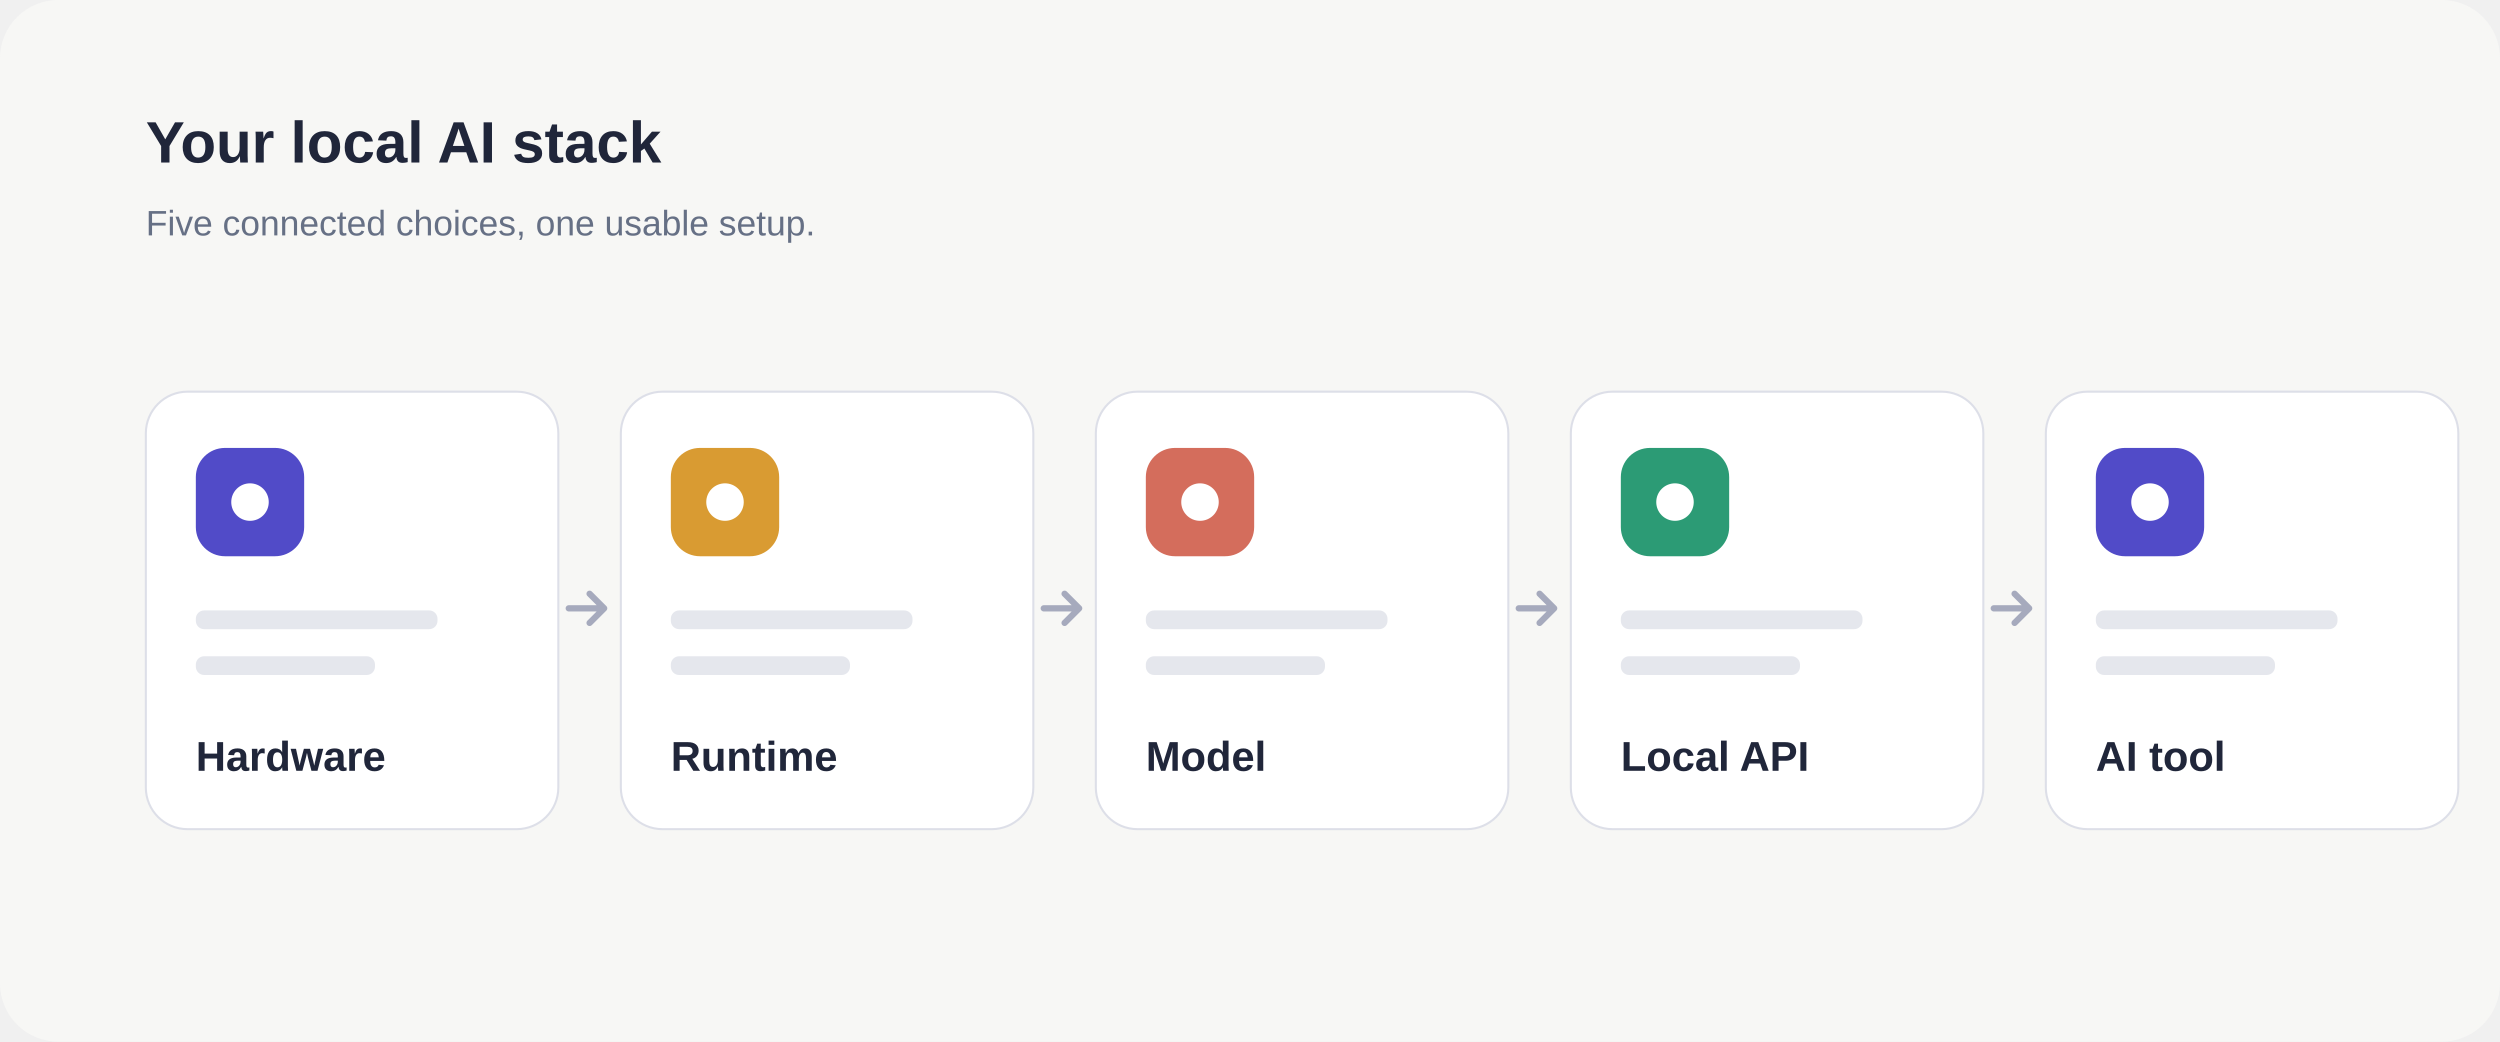
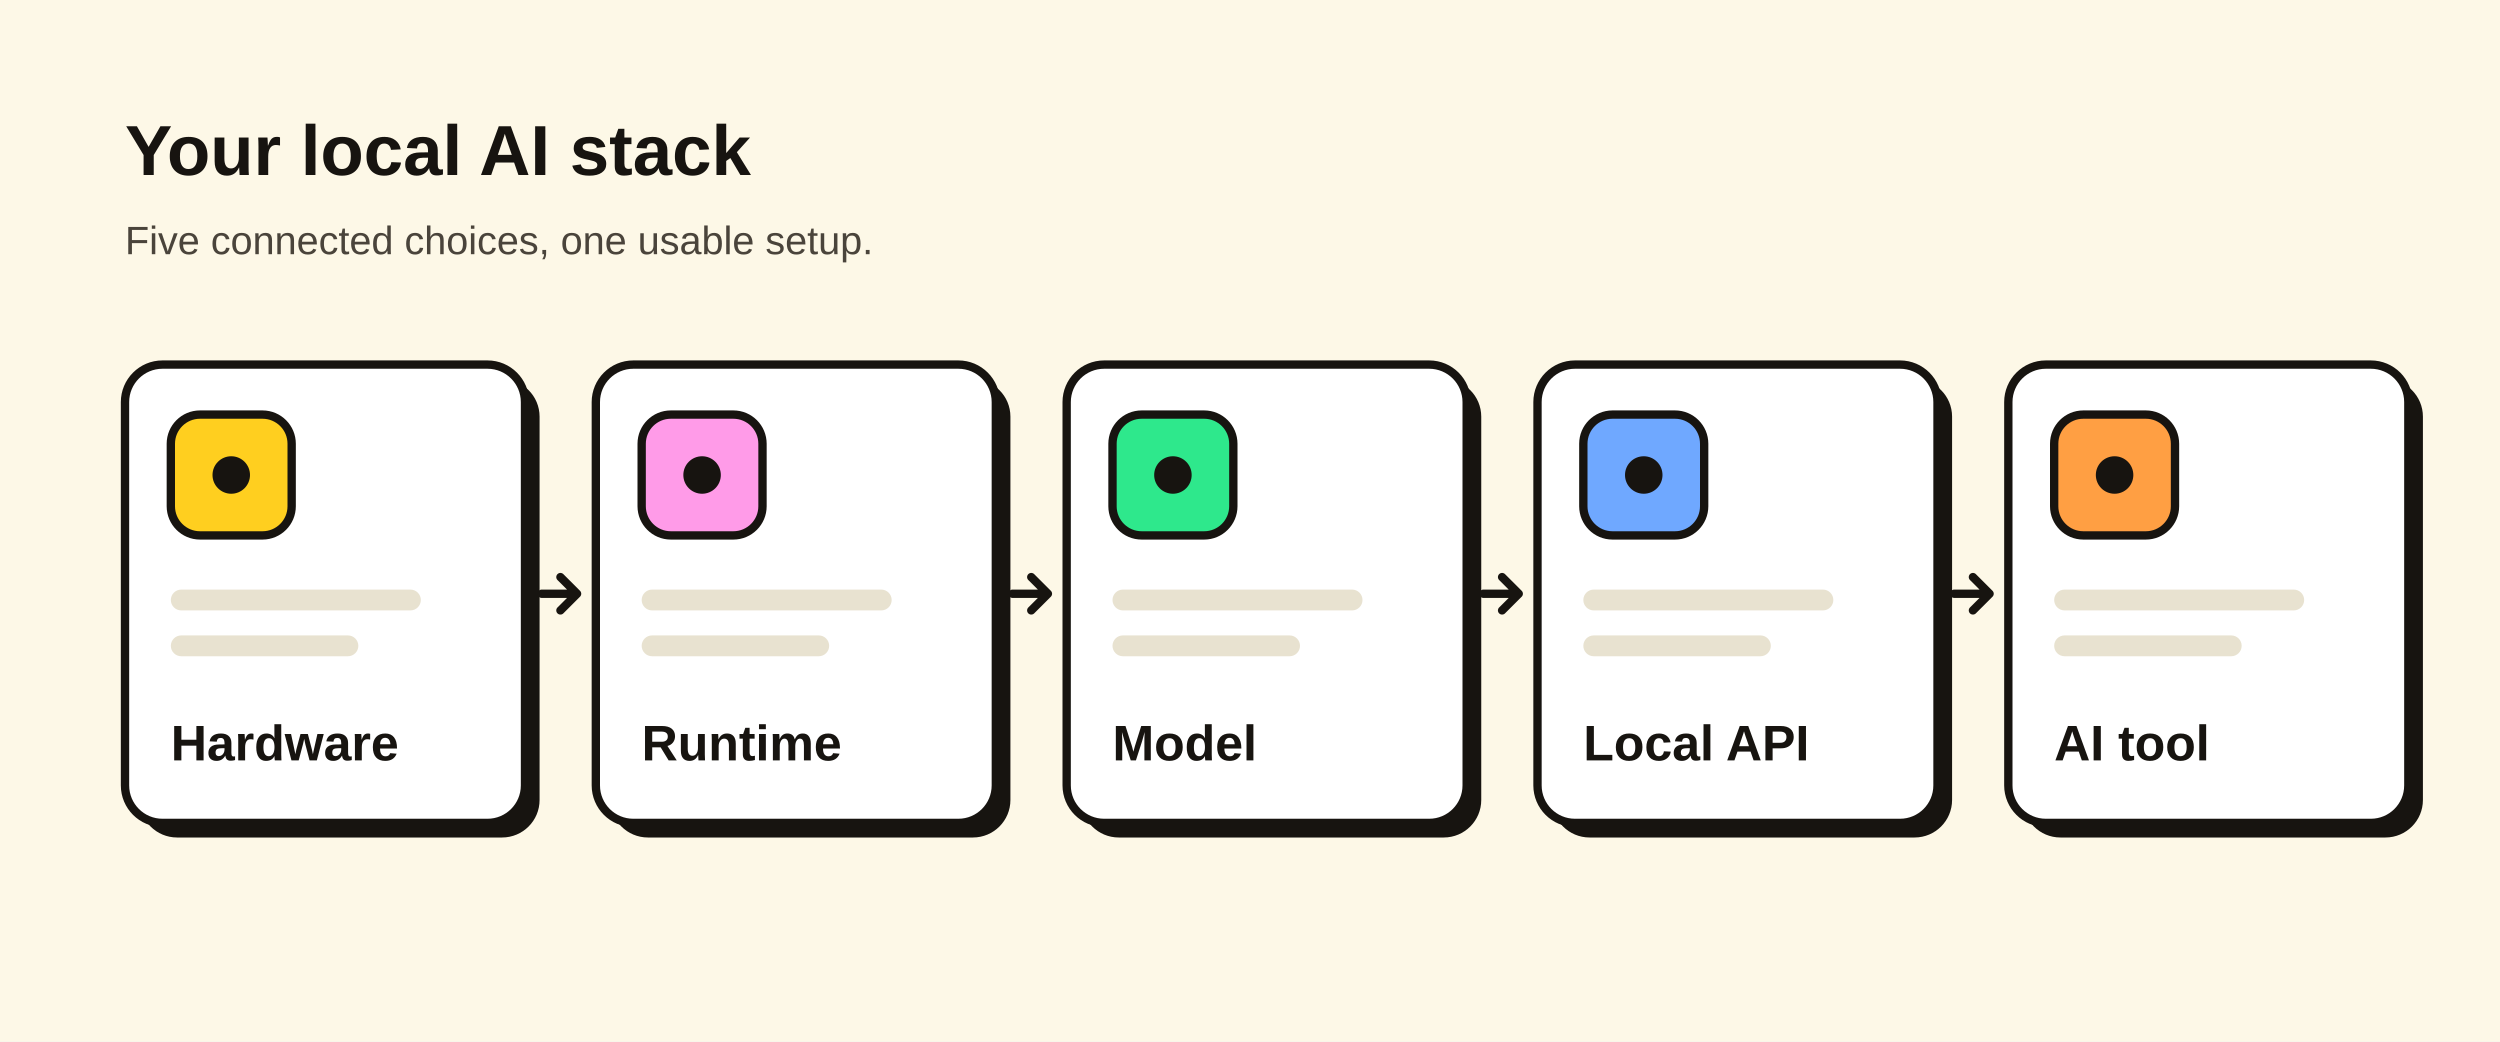
<svg xmlns="http://www.w3.org/2000/svg" width="1200" height="500" viewBox="0 0 1200 500" role="img" aria-label="Five connected parts of a local AI stack">
-   <rect width="1200" height="500" rx="28" fill="#F7F7F5" />
-   <text x="70" y="78" fill="#20263A" font-family="Arial,Helvetica,sans-serif" font-size="28" font-weight="700">Your local AI stack</text>
-   <text x="70" y="113" fill="#667085" font-family="Arial,Helvetica,sans-serif" font-size="17">Five connected choices, one usable setup.</text>
-   <rect x="70" y="188" width="198" height="210" rx="20" fill="white" stroke="#DDDFE8" />
-   <rect x="94" y="215" width="52" height="52" rx="14" fill="#514BC8" />
-   <circle cx="120" cy="241" r="9" fill="white" />
-   <rect x="94" y="293" width="116" height="9" rx="4" fill="#E5E7ED" />
-   <rect x="94" y="315" width="86" height="9" rx="4" fill="#E5E7ED" />
-   <text x="94" y="370" fill="#20263A" font-family="Arial,Helvetica,sans-serif" font-size="20" font-weight="700">Hardware</text>
-   <path d="M273 292h17m-7-7 7 7-7 7" fill="none" stroke="#A6AABD" stroke-width="3" stroke-linecap="round" stroke-linejoin="round" />
-   <rect x="298" y="188" width="198" height="210" rx="20" fill="white" stroke="#DDDFE8" />
-   <rect x="322" y="215" width="52" height="52" rx="14" fill="#D99B32" />
-   <circle cx="348" cy="241" r="9" fill="white" />
-   <rect x="322" y="293" width="116" height="9" rx="4" fill="#E5E7ED" />
-   <rect x="322" y="315" width="86" height="9" rx="4" fill="#E5E7ED" />
-   <text x="322" y="370" fill="#20263A" font-family="Arial,Helvetica,sans-serif" font-size="20" font-weight="700">Runtime</text>
-   <path d="M501 292h17m-7-7 7 7-7 7" fill="none" stroke="#A6AABD" stroke-width="3" stroke-linecap="round" stroke-linejoin="round" />
-   <rect x="526" y="188" width="198" height="210" rx="20" fill="white" stroke="#DDDFE8" />
-   <rect x="550" y="215" width="52" height="52" rx="14" fill="#D46D5C" />
-   <circle cx="576" cy="241" r="9" fill="white" />
-   <rect x="550" y="293" width="116" height="9" rx="4" fill="#E5E7ED" />
-   <rect x="550" y="315" width="86" height="9" rx="4" fill="#E5E7ED" />
-   <text x="550" y="370" fill="#20263A" font-family="Arial,Helvetica,sans-serif" font-size="20" font-weight="700">Model</text>
-   <path d="M729 292h17m-7-7 7 7-7 7" fill="none" stroke="#A6AABD" stroke-width="3" stroke-linecap="round" stroke-linejoin="round" />
-   <rect x="754" y="188" width="198" height="210" rx="20" fill="white" stroke="#DDDFE8" />
-   <rect x="778" y="215" width="52" height="52" rx="14" fill="#2C9B75" />
-   <circle cx="804" cy="241" r="9" fill="white" />
-   <rect x="778" y="293" width="116" height="9" rx="4" fill="#E5E7ED" />
-   <rect x="778" y="315" width="86" height="9" rx="4" fill="#E5E7ED" />
-   <text x="778" y="370" fill="#20263A" font-family="Arial,Helvetica,sans-serif" font-size="20" font-weight="700">Local API</text>
-   <path d="M957 292h17m-7-7 7 7-7 7" fill="none" stroke="#A6AABD" stroke-width="3" stroke-linecap="round" stroke-linejoin="round" />
-   <rect x="982" y="188" width="198" height="210" rx="20" fill="white" stroke="#DDDFE8" />
-   <rect x="1006" y="215" width="52" height="52" rx="14" fill="#514BC8" />
-   <circle cx="1032" cy="241" r="9" fill="white" />
-   <rect x="1006" y="293" width="116" height="9" rx="4" fill="#E5E7ED" />
-   <rect x="1006" y="315" width="86" height="9" rx="4" fill="#E5E7ED" />
-   <text x="1006" y="370" fill="#20263A" font-family="Arial,Helvetica,sans-serif" font-size="20" font-weight="700">AI tool</text>
+   <rect width="1200" height="500" fill="#FDF8E7" />
+   <text x="60" y="84" fill="#171410" font-family="Arial,Helvetica,sans-serif" font-size="34" font-weight="800">Your local AI stack</text>
+   <text x="60" y="122" fill="#4A443B" font-family="Arial,Helvetica,sans-serif" font-size="19">Five connected choices, one usable setup.</text>
+   <rect x="67" y="182" width="192" height="220" rx="18" fill="#171410" />
+   <rect x="60" y="175" width="192" height="220" rx="18" fill="#FFFFFF" stroke="#171410" stroke-width="4" />
+   <rect x="82" y="199" width="58" height="58" rx="14" fill="#FFCF1F" stroke="#171410" stroke-width="4" />
+   <circle cx="111" cy="228" r="9" fill="#171410" />
+   <rect x="82" y="283" width="120" height="10" rx="5" fill="#E8E2D0" />
+   <rect x="82" y="305" width="90" height="10" rx="5" fill="#E8E2D0" />
+   <text x="82" y="365" fill="#171410" font-family="Arial,Helvetica,sans-serif" font-size="24" font-weight="800">Hardware</text>
+   <path d="M260 285h16m-7-8 8 8-8 8" fill="none" stroke="#171410" stroke-width="4" stroke-linecap="round" stroke-linejoin="round" />
+   <rect x="293" y="182" width="192" height="220" rx="18" fill="#171410" />
+   <rect x="286" y="175" width="192" height="220" rx="18" fill="#FFFFFF" stroke="#171410" stroke-width="4" />
+   <rect x="308" y="199" width="58" height="58" rx="14" fill="#FF9BE8" stroke="#171410" stroke-width="4" />
+   <circle cx="337" cy="228" r="9" fill="#171410" />
+   <rect x="308" y="283" width="120" height="10" rx="5" fill="#E8E2D0" />
+   <rect x="308" y="305" width="90" height="10" rx="5" fill="#E8E2D0" />
+   <text x="308" y="365" fill="#171410" font-family="Arial,Helvetica,sans-serif" font-size="24" font-weight="800">Runtime</text>
+   <path d="M486 285h16m-7-8 8 8-8 8" fill="none" stroke="#171410" stroke-width="4" stroke-linecap="round" stroke-linejoin="round" />
+   <rect x="519" y="182" width="192" height="220" rx="18" fill="#171410" />
+   <rect x="512" y="175" width="192" height="220" rx="18" fill="#FFFFFF" stroke="#171410" stroke-width="4" />
+   <rect x="534" y="199" width="58" height="58" rx="14" fill="#2EE88C" stroke="#171410" stroke-width="4" />
+   <circle cx="563" cy="228" r="9" fill="#171410" />
+   <rect x="534" y="283" width="120" height="10" rx="5" fill="#E8E2D0" />
+   <rect x="534" y="305" width="90" height="10" rx="5" fill="#E8E2D0" />
+   <text x="534" y="365" fill="#171410" font-family="Arial,Helvetica,sans-serif" font-size="24" font-weight="800">Model</text>
+   <path d="M712 285h16m-7-8 8 8-8 8" fill="none" stroke="#171410" stroke-width="4" stroke-linecap="round" stroke-linejoin="round" />
+   <rect x="745" y="182" width="192" height="220" rx="18" fill="#171410" />
+   <rect x="738" y="175" width="192" height="220" rx="18" fill="#FFFFFF" stroke="#171410" stroke-width="4" />
+   <rect x="760" y="199" width="58" height="58" rx="14" fill="#6FA8FF" stroke="#171410" stroke-width="4" />
+   <circle cx="789" cy="228" r="9" fill="#171410" />
+   <rect x="760" y="283" width="120" height="10" rx="5" fill="#E8E2D0" />
+   <rect x="760" y="305" width="90" height="10" rx="5" fill="#E8E2D0" />
+   <text x="760" y="365" fill="#171410" font-family="Arial,Helvetica,sans-serif" font-size="24" font-weight="800">Local API</text>
+   <path d="M938 285h16m-7-8 8 8-8 8" fill="none" stroke="#171410" stroke-width="4" stroke-linecap="round" stroke-linejoin="round" />
+   <rect x="971" y="182" width="192" height="220" rx="18" fill="#171410" />
+   <rect x="964" y="175" width="192" height="220" rx="18" fill="#FFFFFF" stroke="#171410" stroke-width="4" />
+   <rect x="986" y="199" width="58" height="58" rx="14" fill="#FF9F43" stroke="#171410" stroke-width="4" />
+   <circle cx="1015" cy="228" r="9" fill="#171410" />
+   <rect x="986" y="283" width="120" height="10" rx="5" fill="#E8E2D0" />
+   <rect x="986" y="305" width="90" height="10" rx="5" fill="#E8E2D0" />
+   <text x="986" y="365" fill="#171410" font-family="Arial,Helvetica,sans-serif" font-size="24" font-weight="800">AI tool</text>
</svg>
